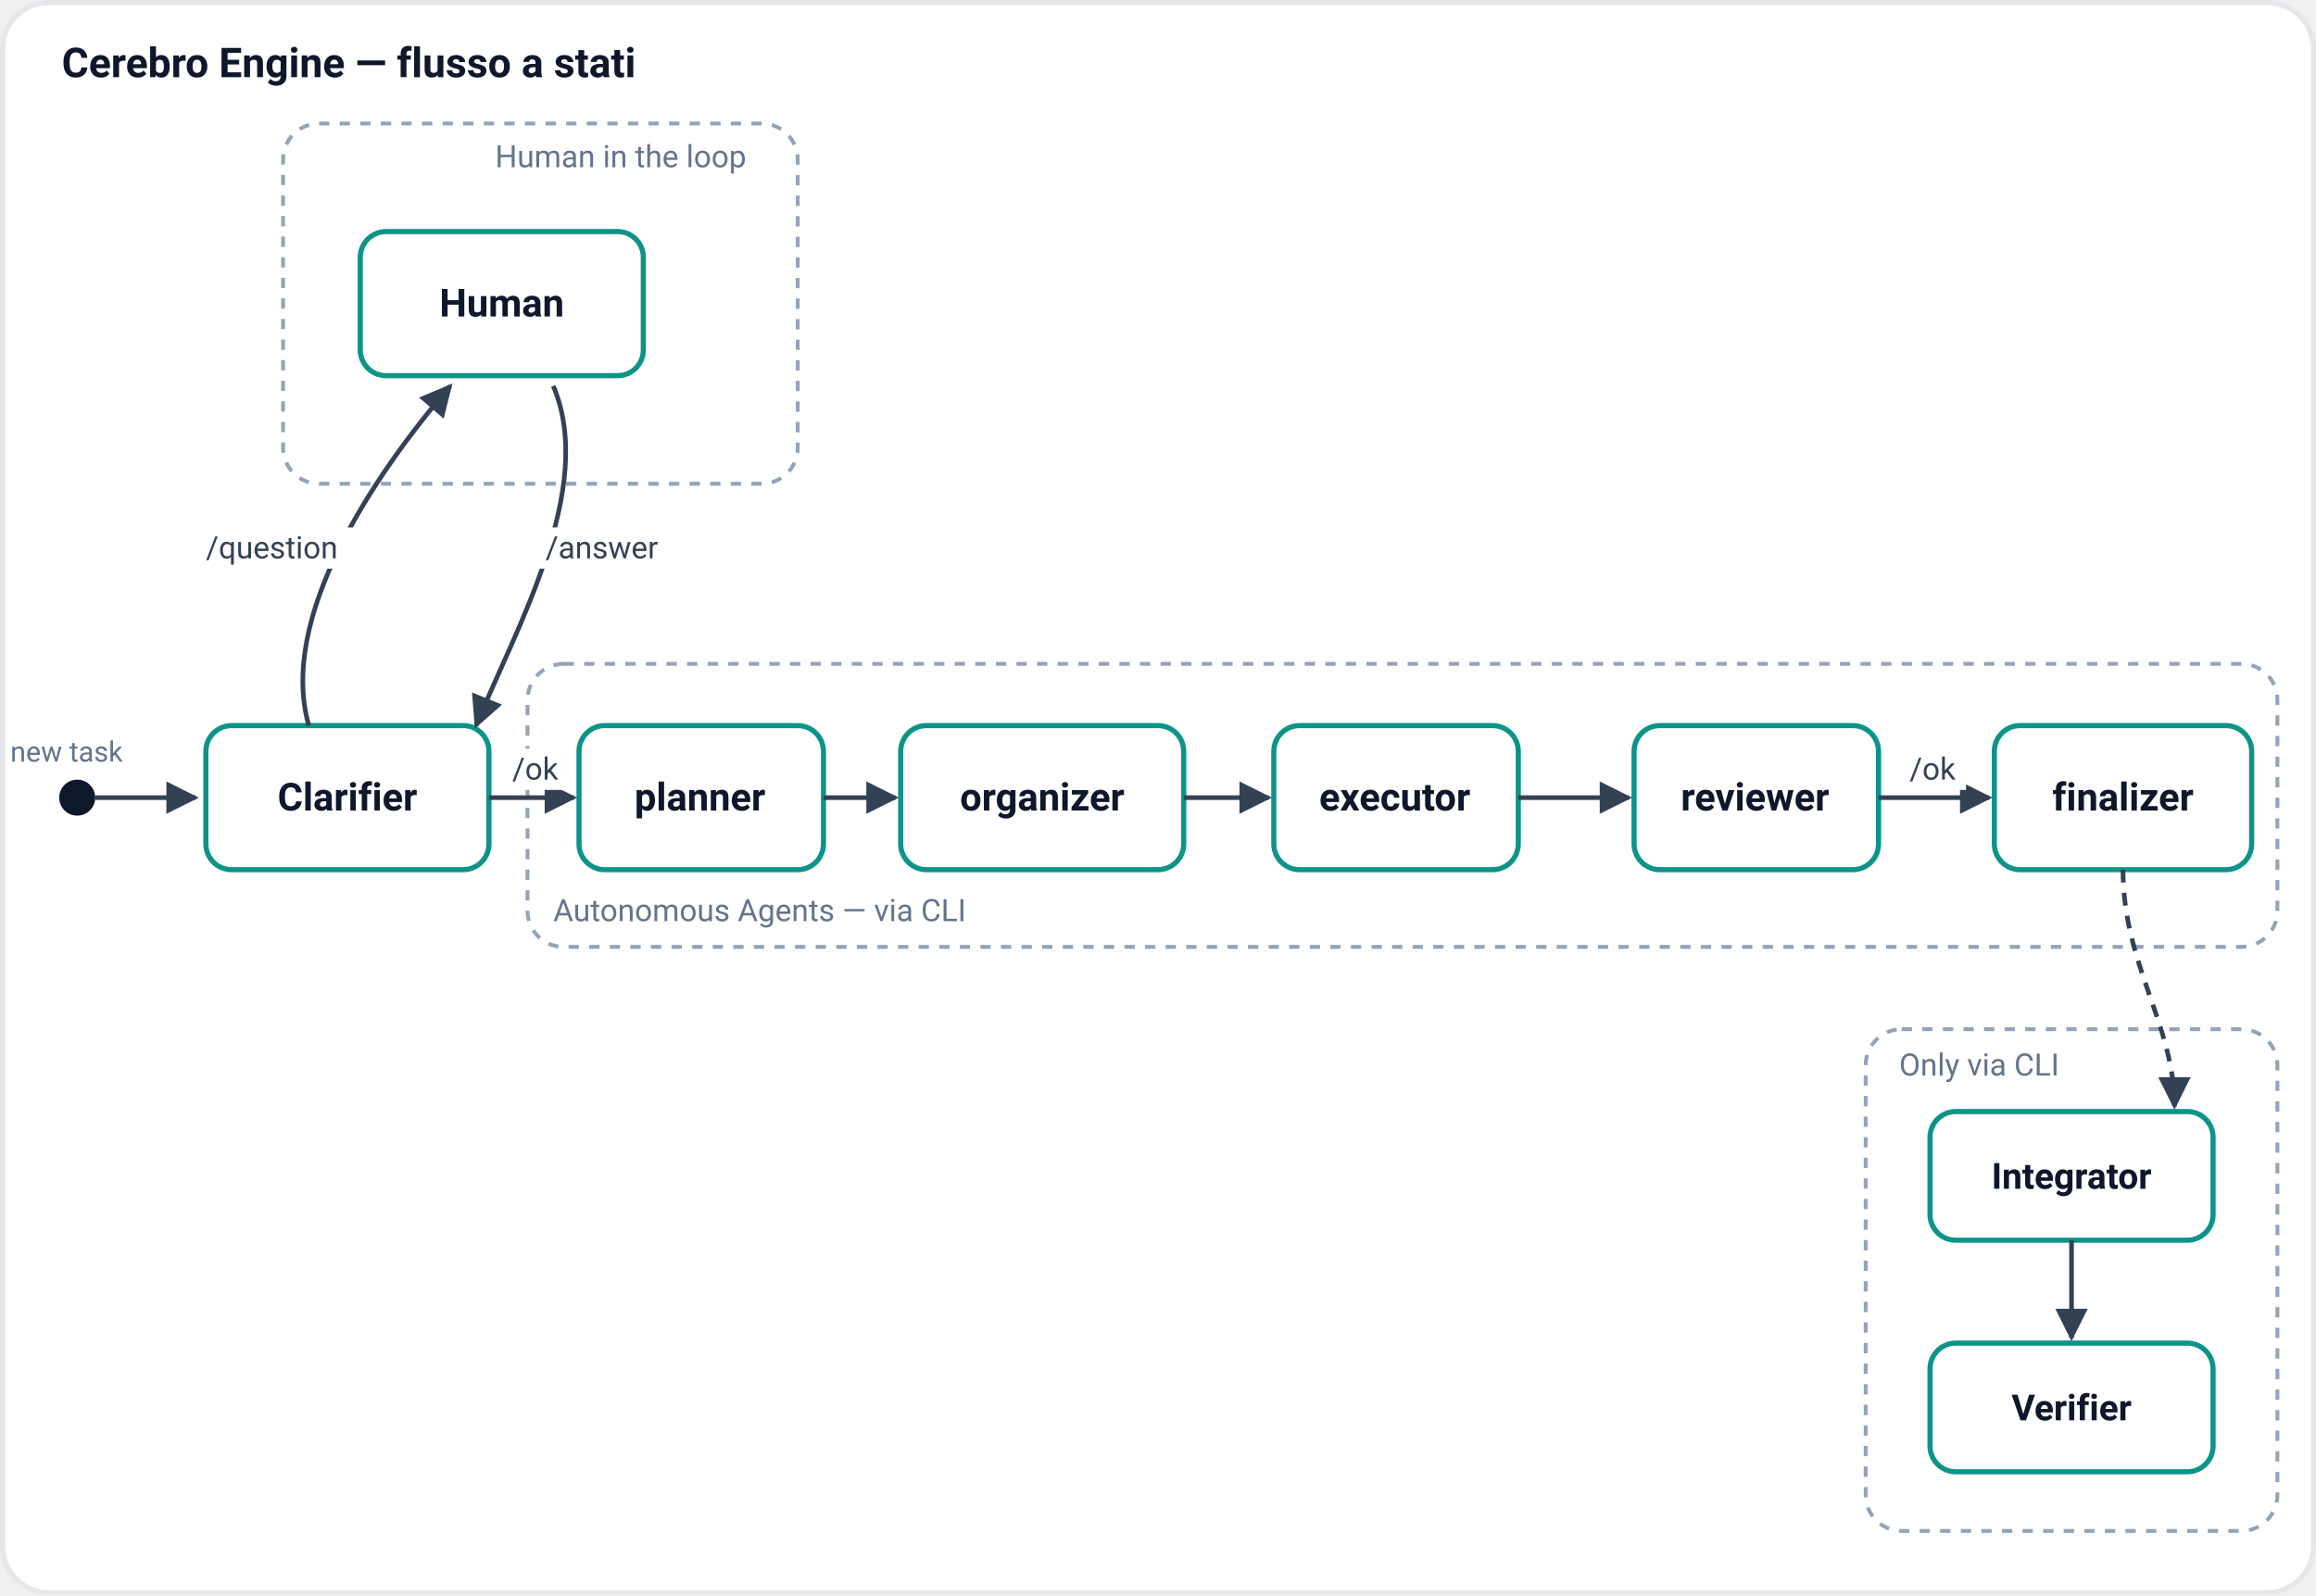
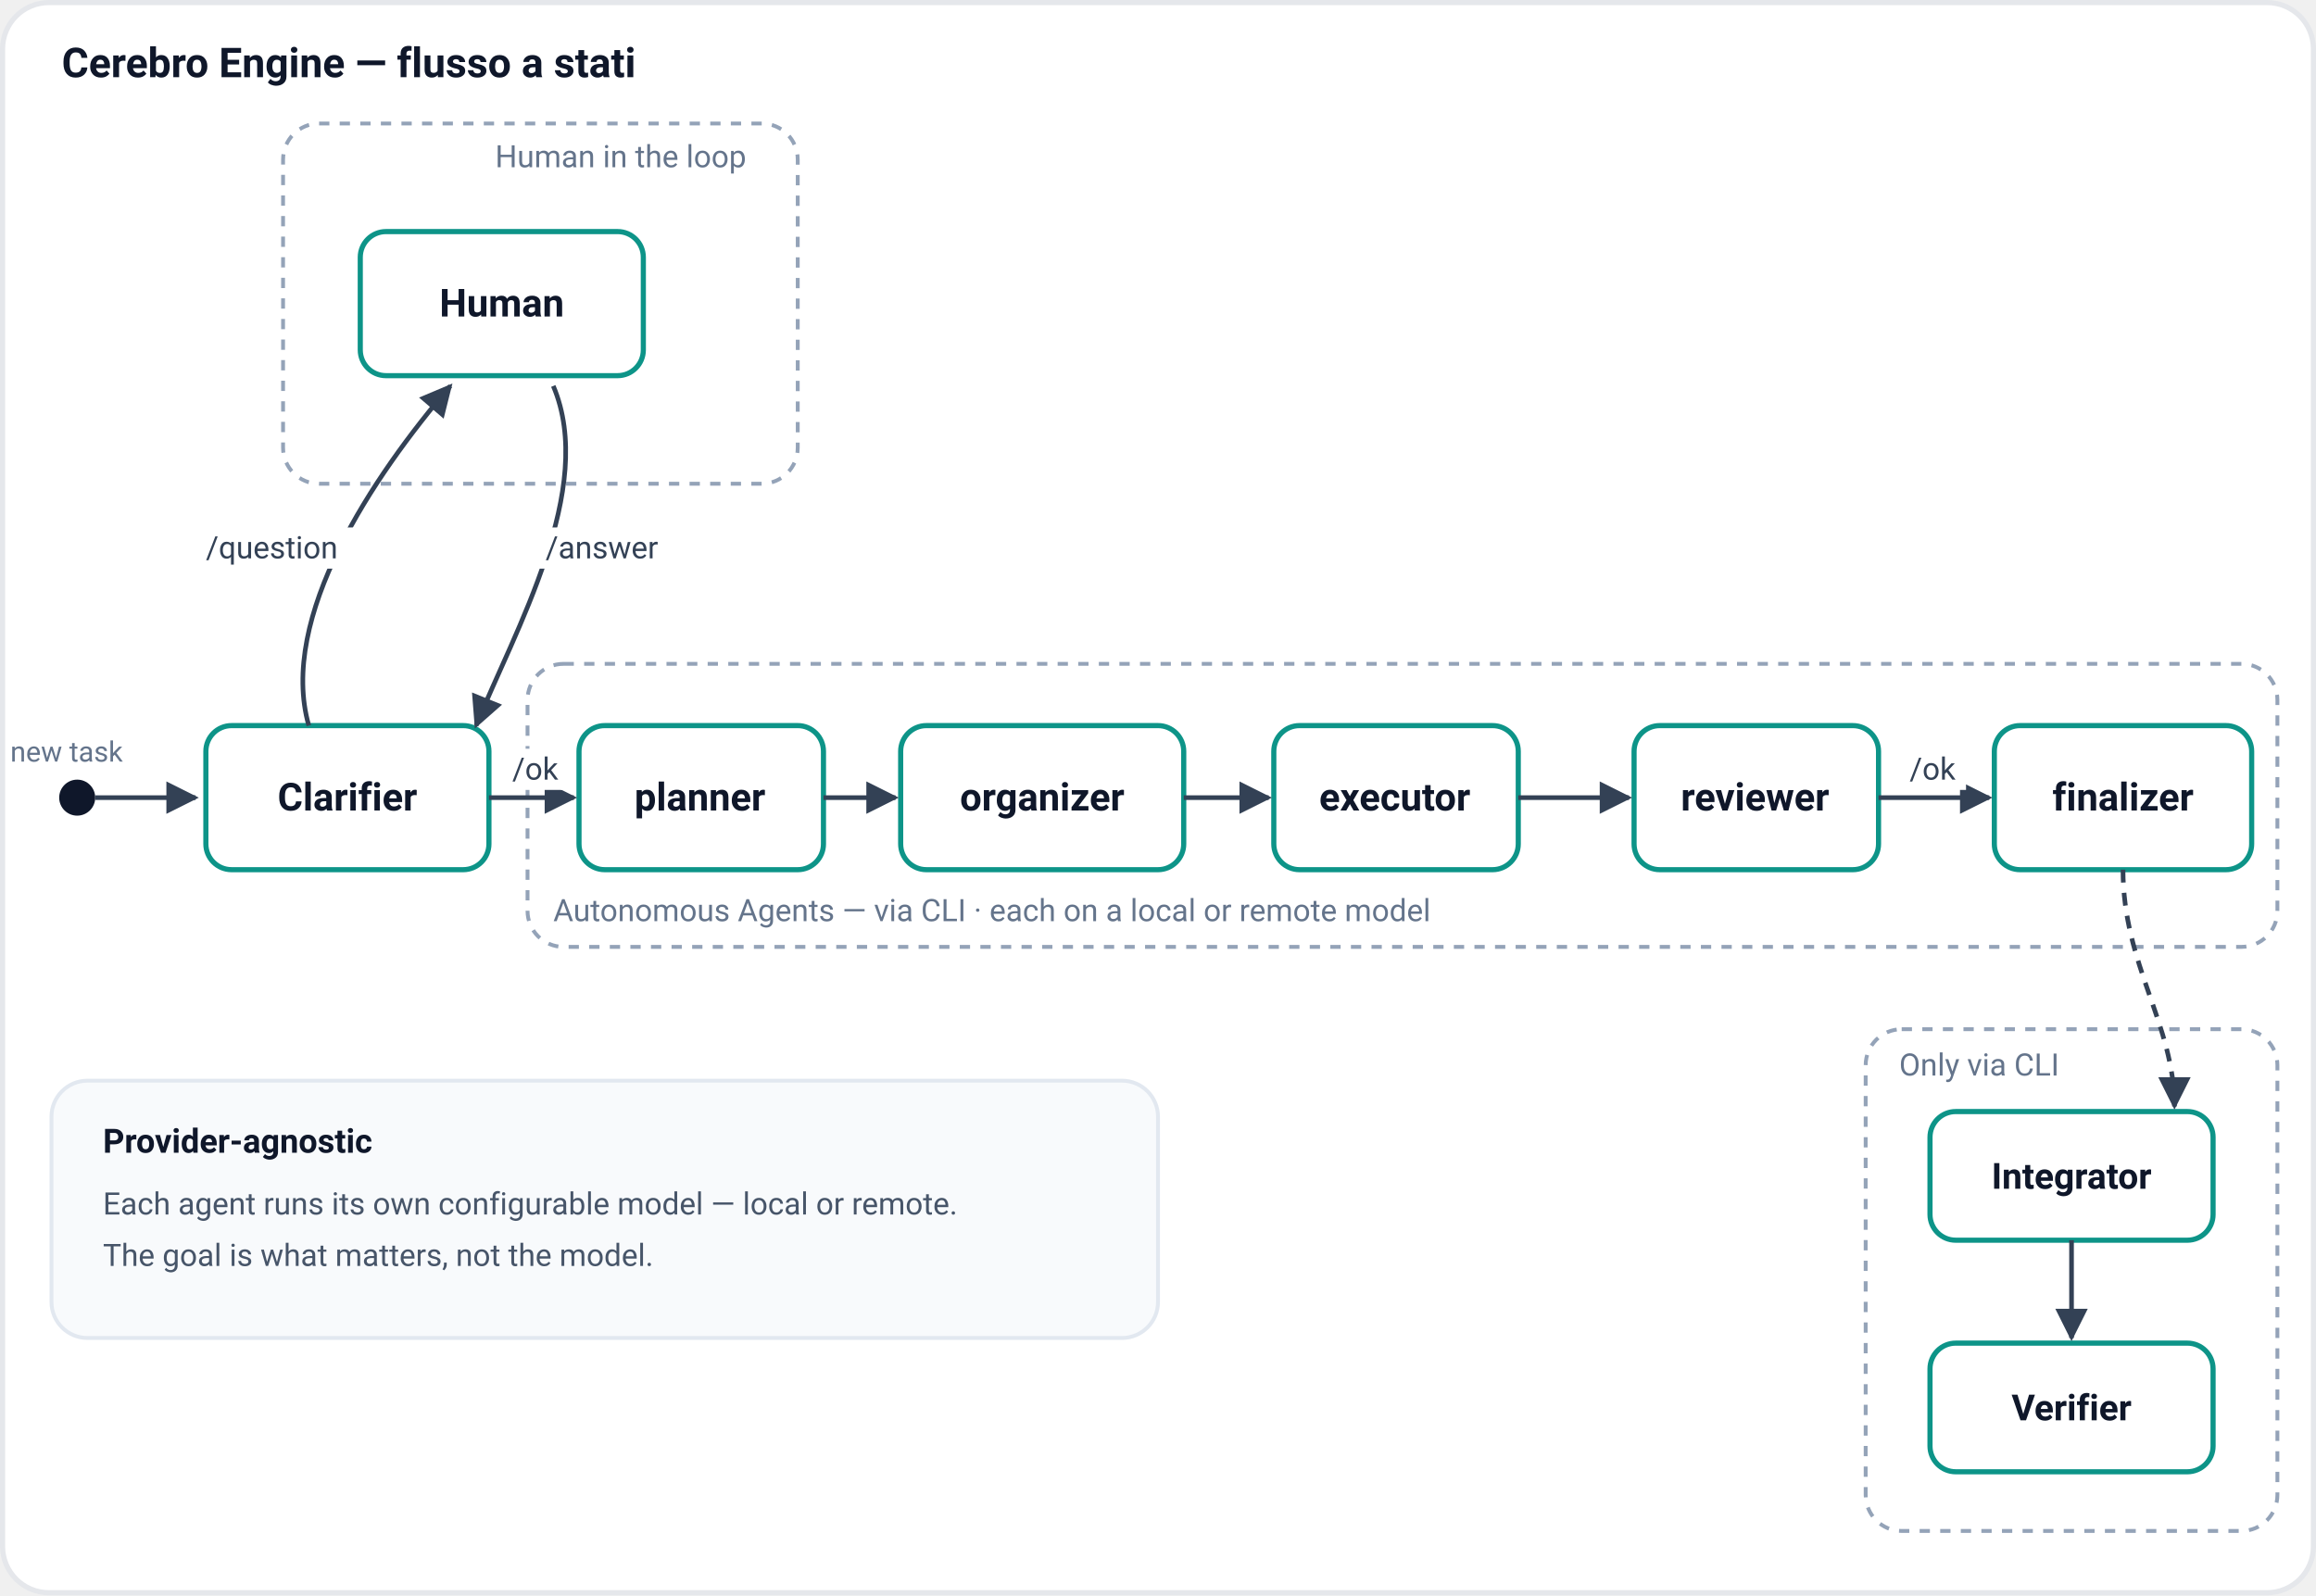
<svg xmlns="http://www.w3.org/2000/svg" viewBox="0 0 900 620" font-family="-apple-system, BlinkMacSystemFont, 'Segoe UI', Roboto, 'Helvetica Neue', Arial, sans-serif">
  <defs>
    <marker id="arrow" viewBox="0 0 10 10" refX="9" refY="5" markerWidth="7" markerHeight="7" orient="auto-start-reverse">
      <path d="M0,0 L10,5 L0,10 z" fill="#334155" />
    </marker>
  </defs>
  <rect x="1" y="1" width="898" height="618" rx="18" fill="#ffffff" stroke="#e5e7eb" stroke-width="2" />
  <text x="24" y="30" font-size="16" font-weight="700" fill="#0f172a">Cerebro Engine — flusso a stati</text>
  <rect x="110" y="48" width="200" height="140" rx="14" fill="none" stroke="#94a3b8" stroke-width="1.5" stroke-dasharray="4 4" />
  <text x="290" y="65" font-size="12" fill="#64748b" text-anchor="end">Human in the loop</text>
  <rect x="140" y="90" width="110" height="56" rx="10" fill="#ffffff" stroke="#0d9488" stroke-width="2" />
  <text x="195" y="123" font-size="15" font-weight="600" fill="#0f172a" text-anchor="middle">Human</text>
  <rect x="205" y="258" width="680" height="110" rx="14" fill="none" stroke="#94a3b8" stroke-width="1.5" stroke-dasharray="4 4" />
-   <text x="215" y="358" font-size="12" fill="#64748b">Autonomous Agents — via CLI</text>
+   <text x="215" y="358" font-size="12" fill="#64748b">Autonomous Agents — via CLI · each on a local or remote model</text>
  <circle cx="30" cy="310" r="7" fill="#0f172a" />
  <text x="4" y="296" font-size="11" fill="#64748b">new task</text>
  <line x1="37" y1="310" x2="76" y2="310" stroke="#334155" stroke-width="1.8" marker-end="url(#arrow)" />
  <rect x="80" y="282" width="110" height="56" rx="10" fill="#ffffff" stroke="#0d9488" stroke-width="2" />
  <text x="135" y="315" font-size="15" font-weight="600" fill="#0f172a" text-anchor="middle">Clarifier</text>
  <rect x="225" y="282" width="95" height="56" rx="10" fill="#ffffff" stroke="#0d9488" stroke-width="2" />
  <text x="272" y="315" font-size="15" font-weight="600" fill="#0f172a" text-anchor="middle">planner</text>
  <rect x="350" y="282" width="110" height="56" rx="10" fill="#ffffff" stroke="#0d9488" stroke-width="2" />
  <text x="405" y="315" font-size="15" font-weight="600" fill="#0f172a" text-anchor="middle">organizer</text>
  <rect x="495" y="282" width="95" height="56" rx="10" fill="#ffffff" stroke="#0d9488" stroke-width="2" />
  <text x="542" y="315" font-size="15" font-weight="600" fill="#0f172a" text-anchor="middle">executor</text>
  <rect x="635" y="282" width="95" height="56" rx="10" fill="#ffffff" stroke="#0d9488" stroke-width="2" />
  <text x="682" y="315" font-size="15" font-weight="600" fill="#0f172a" text-anchor="middle">reviewer</text>
  <rect x="775" y="282" width="100" height="56" rx="10" fill="#ffffff" stroke="#0d9488" stroke-width="2" />
  <text x="825" y="315" font-size="15" font-weight="600" fill="#0f172a" text-anchor="middle">finalizer</text>
  <line x1="190" y1="310" x2="223" y2="310" stroke="#334155" stroke-width="1.8" marker-end="url(#arrow)" />
  <line x1="320" y1="310" x2="348" y2="310" stroke="#334155" stroke-width="1.8" marker-end="url(#arrow)" />
  <line x1="460" y1="310" x2="493" y2="310" stroke="#334155" stroke-width="1.8" marker-end="url(#arrow)" />
  <line x1="590" y1="310" x2="633" y2="310" stroke="#334155" stroke-width="1.8" marker-end="url(#arrow)" />
  <line x1="730" y1="310" x2="773" y2="310" stroke="#334155" stroke-width="1.8" marker-end="url(#arrow)" />
  <rect x="195" y="291" width="26" height="16" fill="#ffffff" />
  <text x="208" y="303" font-size="12" fill="#334155" text-anchor="middle">/ok</text>
  <rect x="738" y="291" width="26" height="16" fill="#ffffff" />
  <text x="751" y="303" font-size="12" fill="#334155" text-anchor="middle">/ok</text>
  <path d="M120,282 C108,240 145,185 175,150" fill="none" stroke="#334155" stroke-width="1.8" marker-end="url(#arrow)" />
  <rect x="76" y="205" width="66" height="16" fill="#ffffff" />
  <text x="80" y="217" font-size="12" fill="#334155">/question</text>
  <path d="M215,150 C232,190 200,245 185,282" fill="none" stroke="#334155" stroke-width="1.8" marker-end="url(#arrow)" />
  <rect x="208" y="205" width="60" height="16" fill="#ffffff" />
  <text x="212" y="217" font-size="12" fill="#334155">/answer</text>
  <rect x="725" y="400" width="160" height="195" rx="14" fill="none" stroke="#94a3b8" stroke-width="1.5" stroke-dasharray="4 4" />
  <text x="738" y="418" font-size="12" fill="#64748b">Only via CLI</text>
  <rect x="750" y="432" width="110" height="50" rx="10" fill="#ffffff" stroke="#0d9488" stroke-width="2" />
  <text x="805" y="462" font-size="14" font-weight="600" fill="#0f172a" text-anchor="middle">Integrator</text>
  <rect x="750" y="522" width="110" height="50" rx="10" fill="#ffffff" stroke="#0d9488" stroke-width="2" />
  <text x="805" y="552" font-size="14" font-weight="600" fill="#0f172a" text-anchor="middle">Verifier</text>
  <path d="M825,338 C825,375 845,398 845,430" fill="none" stroke="#334155" stroke-width="1.8" stroke-dasharray="5 4" marker-end="url(#arrow)" />
  <line x1="805" y1="482" x2="805" y2="520" stroke="#334155" stroke-width="1.8" marker-end="url(#arrow)" />
+   <rect x="20" y="420" width="430" height="100" rx="14" fill="#f8fafc" stroke="#e2e8f0" stroke-width="1.5" />
+   <text x="40" y="448" font-size="13" font-weight="700" fill="#0f172a">Provider-agnostic</text>
+   <text x="40" y="472" font-size="12" fill="#475569">Each agent runs its own configurable model — local or remote.</text>
+   <text x="40" y="492" font-size="12" fill="#475569">The goal is what matters, not the model.</text>
</svg>
